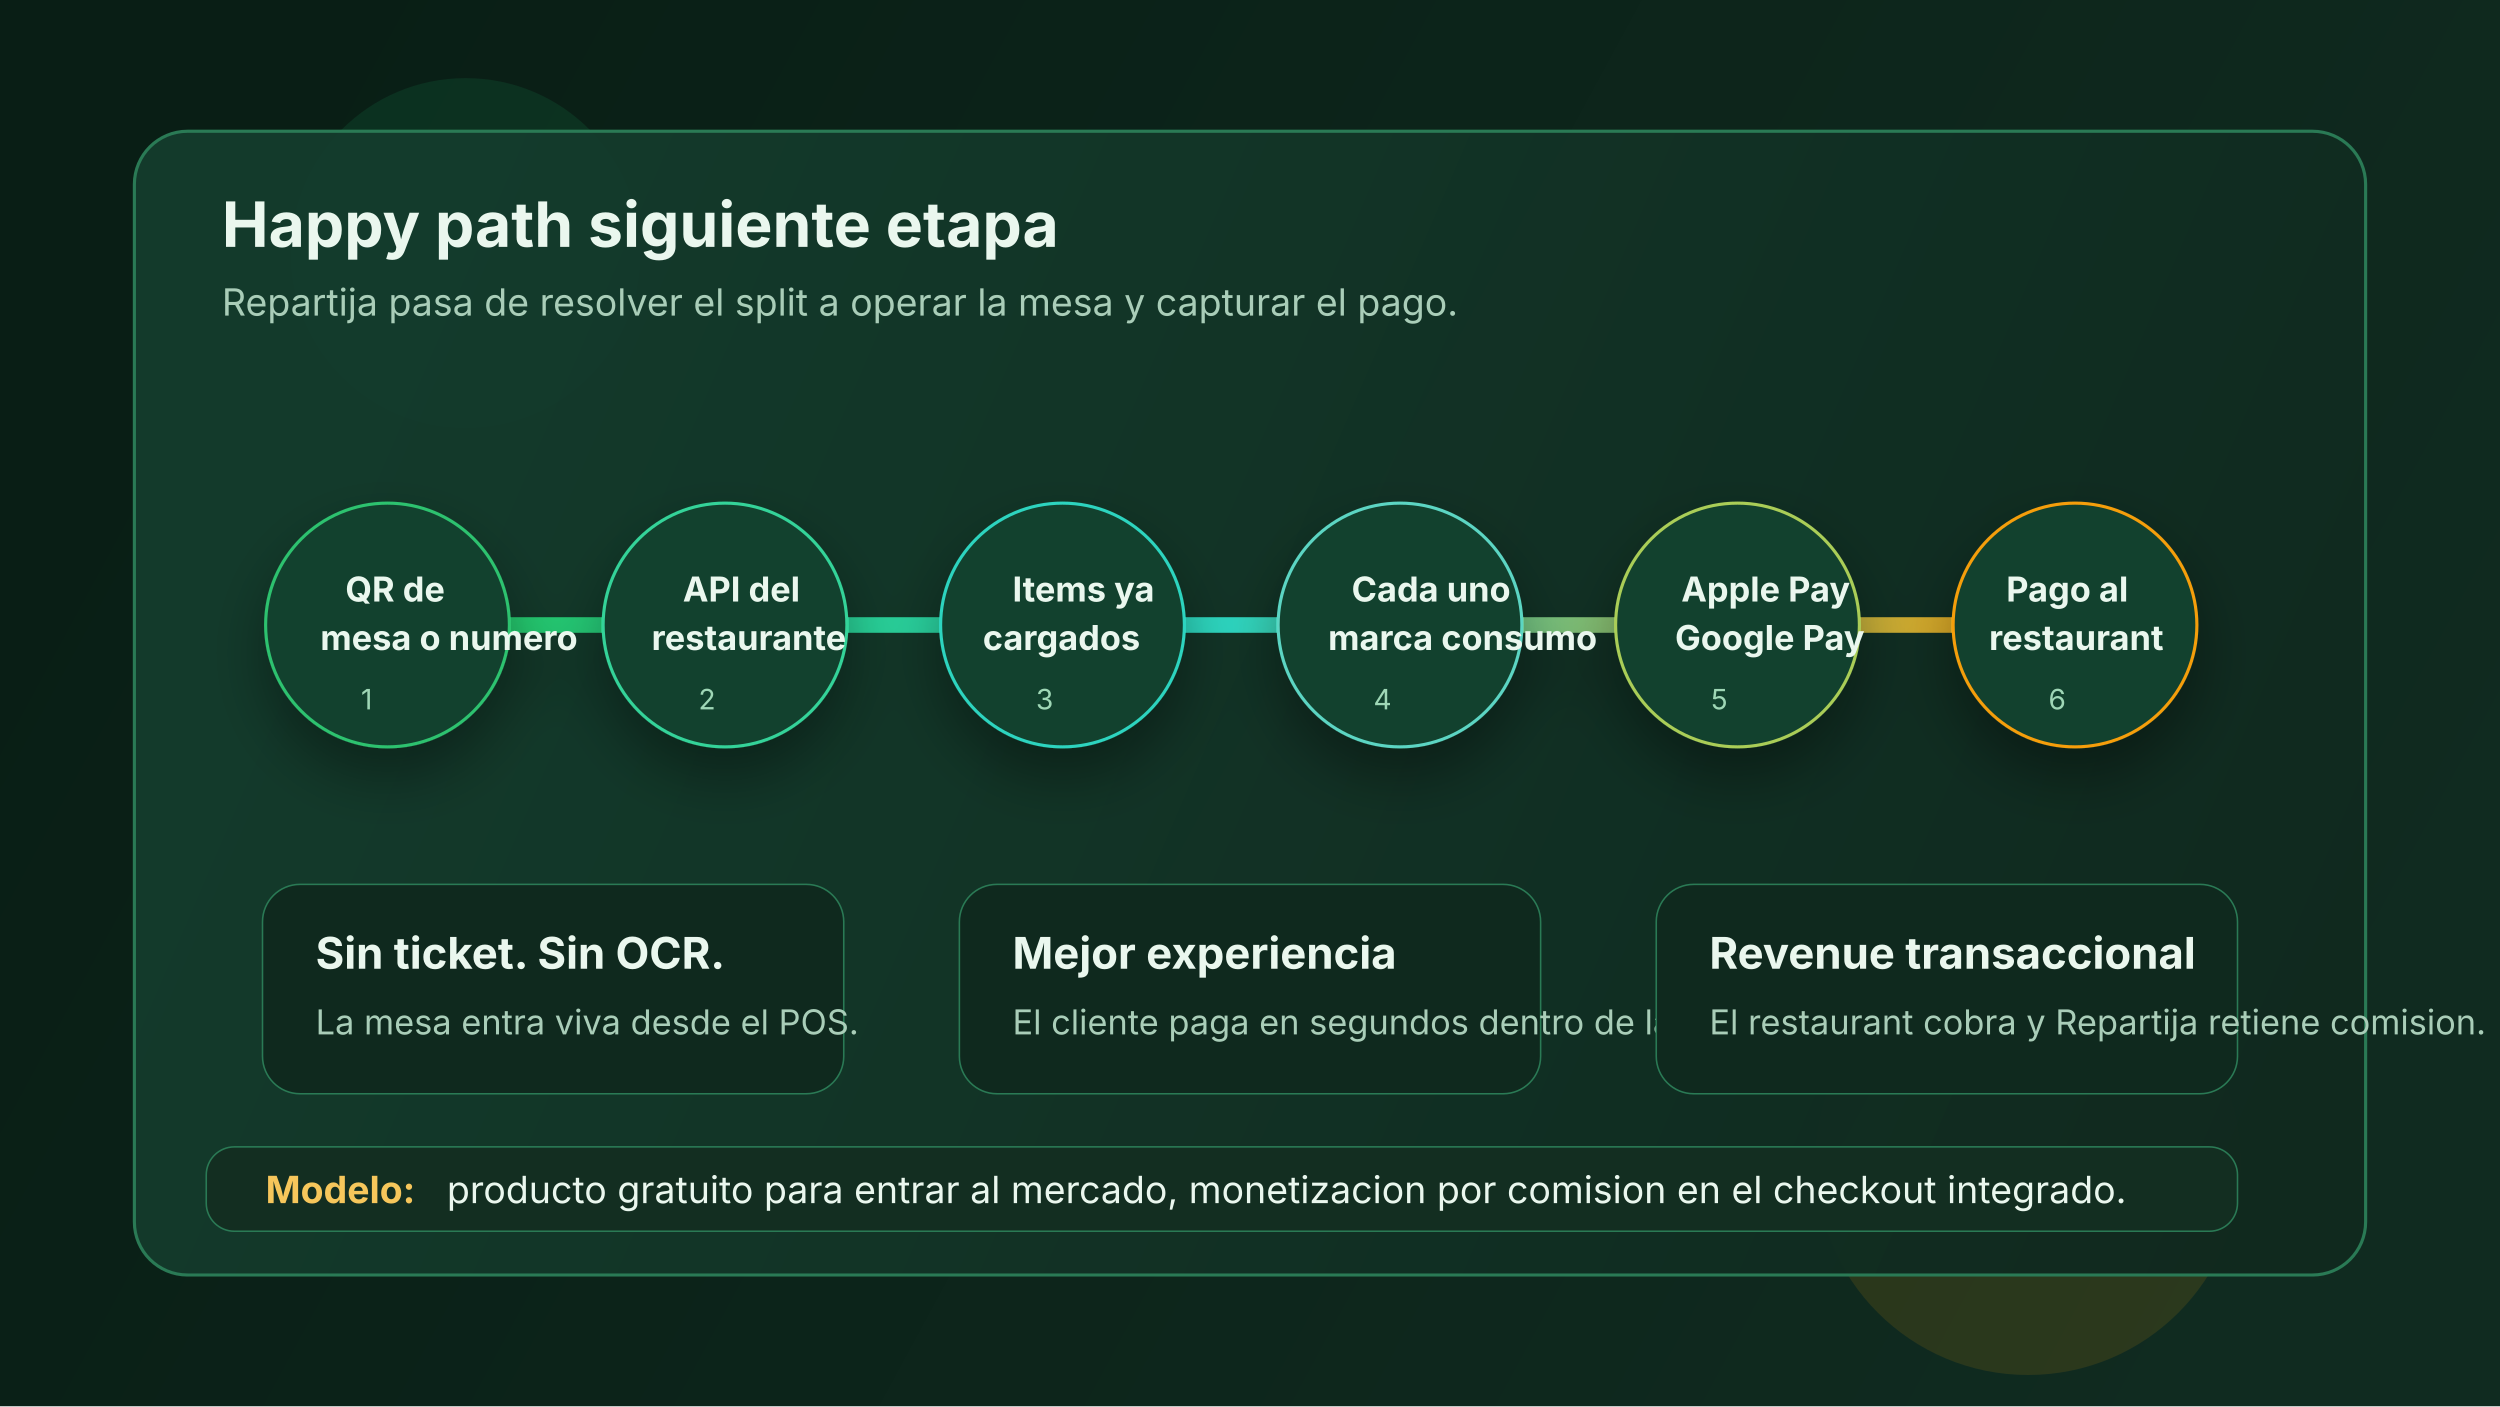
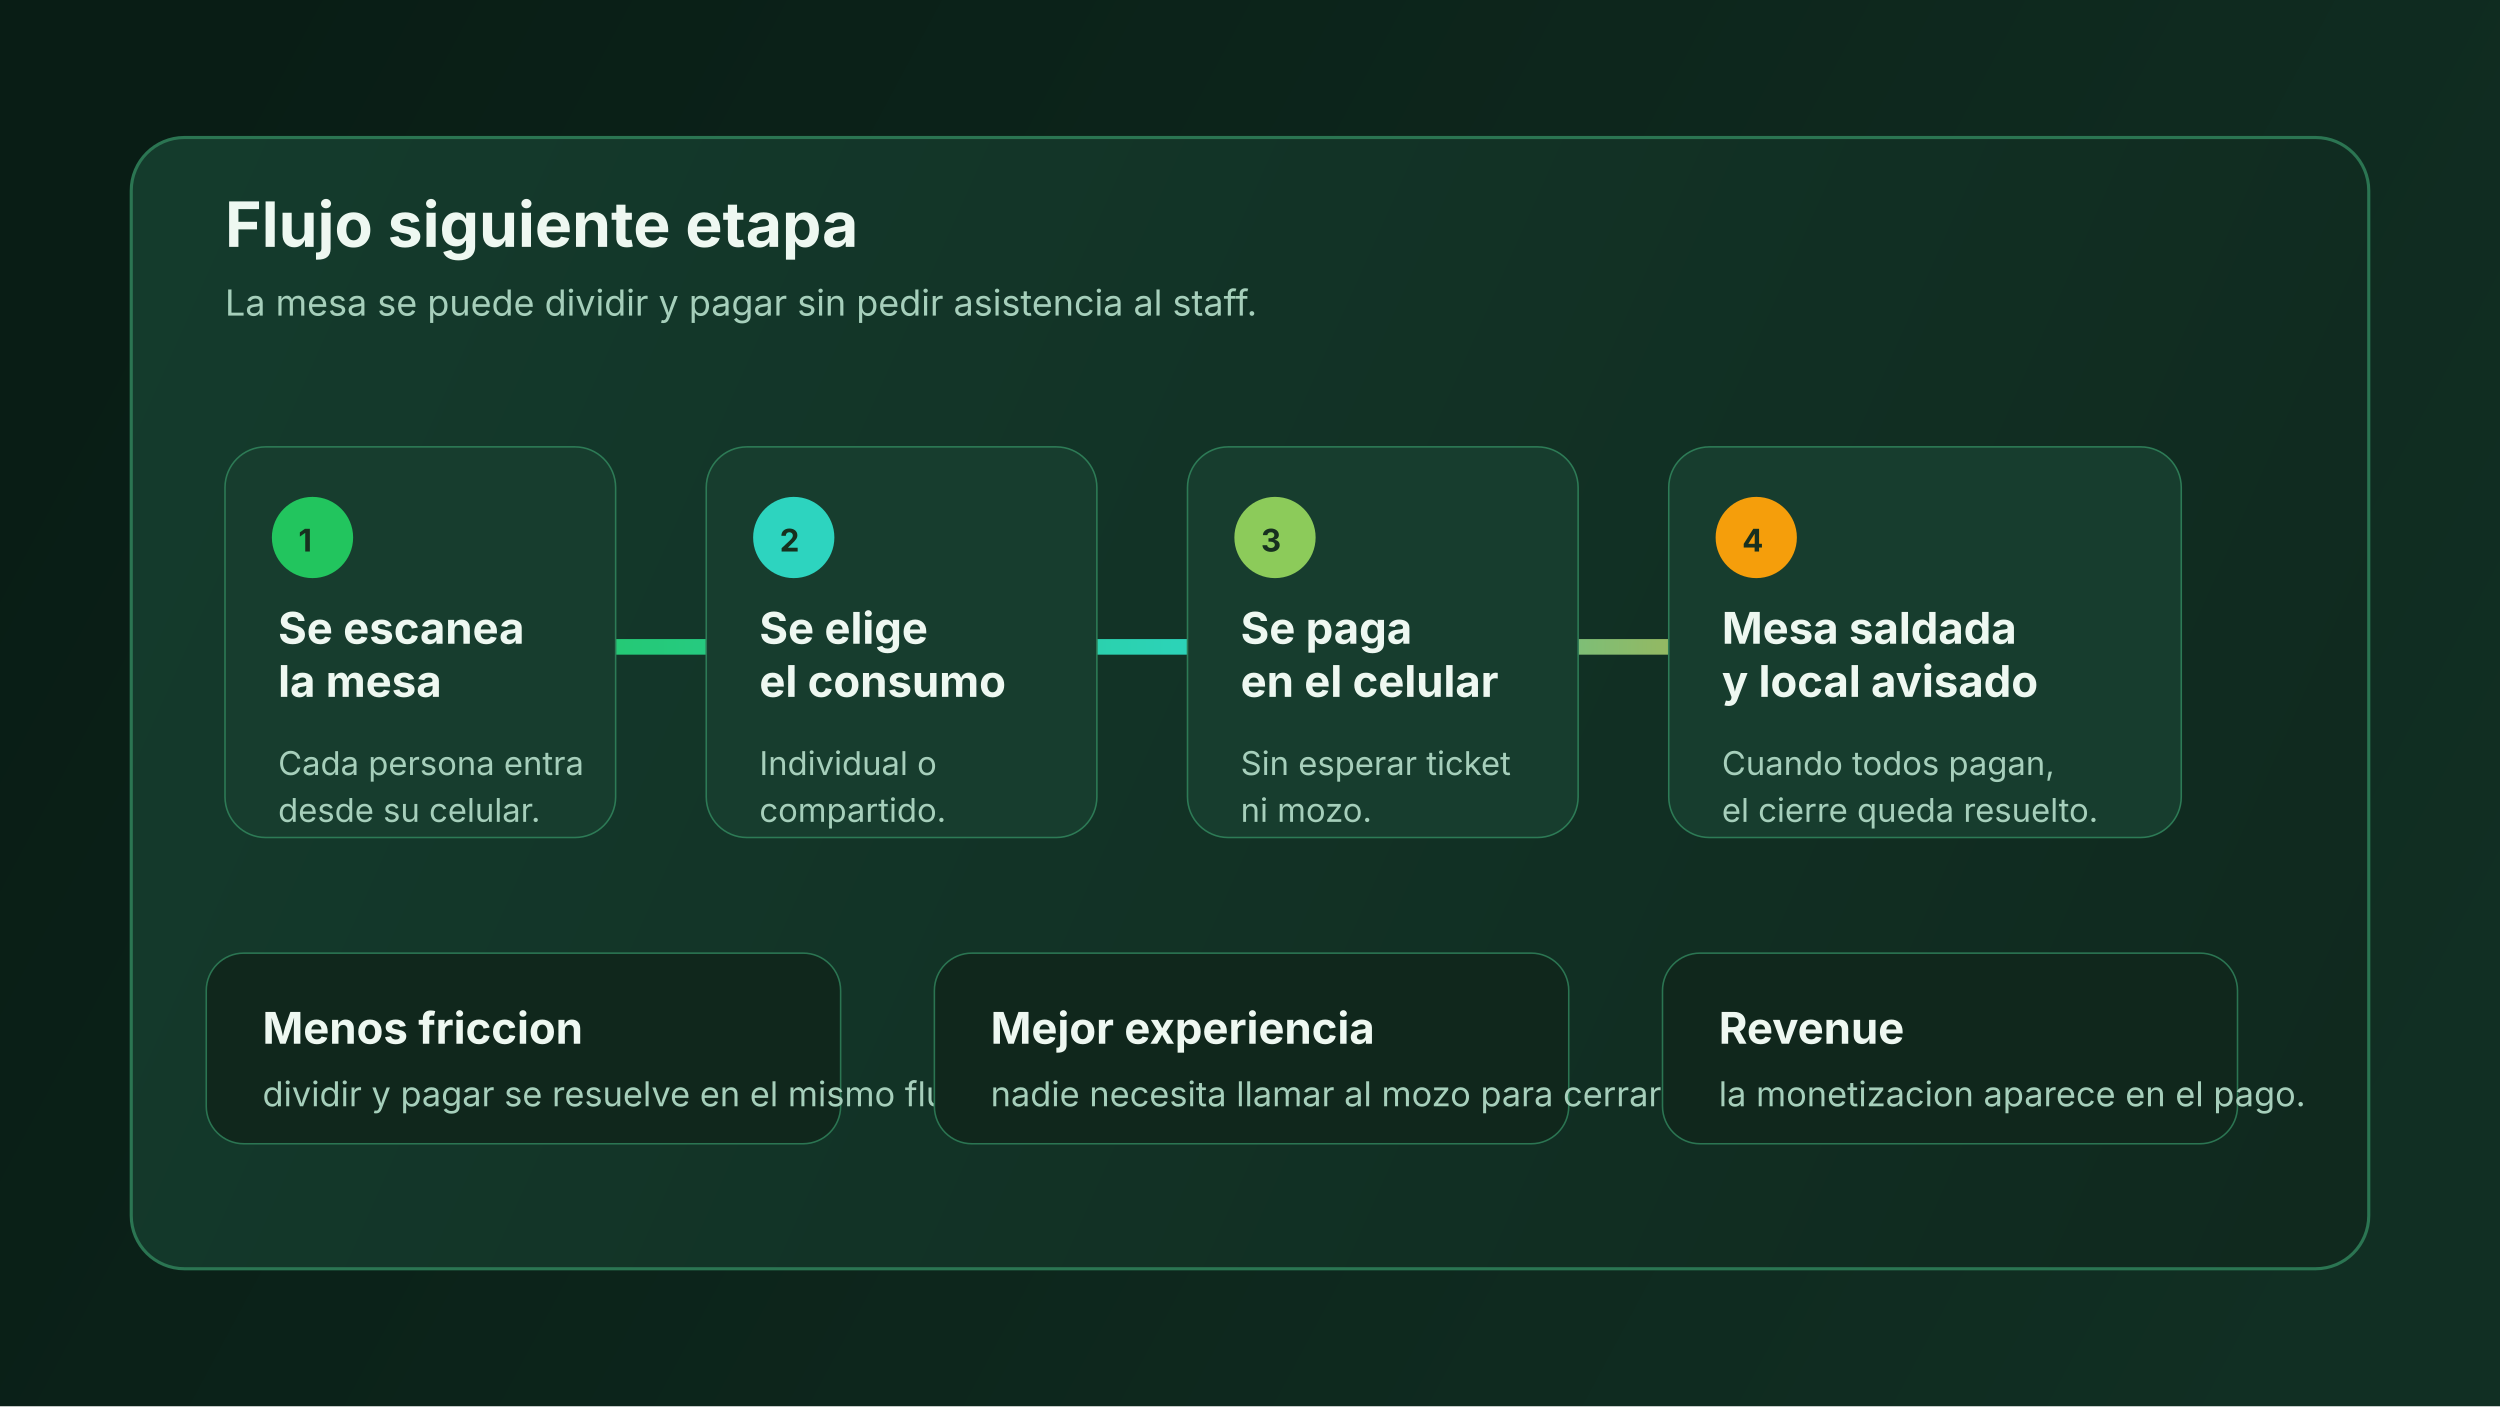
<svg xmlns="http://www.w3.org/2000/svg" width="1600" height="900" viewBox="0 0 1600 900" fill="none">
  <defs>
-     <linearGradient id="bg2" x1="138" y1="108" x2="1458" y2="824" gradientUnits="userSpaceOnUse">
-       <stop stop-color="#091E15" />
-       <stop offset="1" stop-color="#102B20" />
+     <linearGradient id="bg2" x1="110" y1="88" x2="1496" y2="830" gradientUnits="userSpaceOnUse">
+       <stop stop-color="#091D15" />
+       <stop offset="1" stop-color="#112F23" />
    </linearGradient>
-     <linearGradient id="panel2" x1="184" y1="244" x2="1418" y2="776" gradientUnits="userSpaceOnUse">
-       <stop stop-color="#133C2D" stop-opacity="0.94" />
+     <linearGradient id="panel2" x1="124" y1="174" x2="1450" y2="764" gradientUnits="userSpaceOnUse">
+       <stop stop-color="#153C2D" stop-opacity="0.96" />
      <stop offset="1" stop-color="#10291E" stop-opacity="0.98" />
    </linearGradient>
-     <linearGradient id="futureAccent" x1="244" y1="400" x2="1332" y2="400" gradientUnits="userSpaceOnUse">
+     <linearGradient id="line2" x1="266" y1="414" x2="1326" y2="414" gradientUnits="userSpaceOnUse">
      <stop stop-color="#22C55E" />
      <stop offset="0.5" stop-color="#2DD4BF" />
      <stop offset="1" stop-color="#F59E0B" />
    </linearGradient>
-     <filter id="shadow2" x="0" y="0" width="1600" height="900" filterUnits="userSpaceOnUse" color-interpolation-filters="sRGB">
-       <feFlood flood-opacity="0" result="BackgroundImageFix" />
-       <feColorMatrix in="SourceAlpha" type="matrix" values="0 0 0 0 0 0 0 0 0 0 0 0 0 0 0 0 0 0 127 0" result="hardAlpha" />
-       <feOffset dy="18" />
-       <feGaussianBlur stdDeviation="18" />
-       <feComposite in2="hardAlpha" operator="out" />
-       <feColorMatrix type="matrix" values="0 0 0 0 0 0 0 0 0 0 0 0 0 0 0 0 0 0 0.34 0" />
-       <feBlend mode="normal" in2="BackgroundImageFix" result="effect1_dropShadow_2_1" />
-       <feBlend mode="normal" in="SourceGraphic" in2="effect1_dropShadow_2_1" result="shape" />
-     </filter>
  </defs>
  <rect width="1600" height="900" fill="url(#bg2)" />
-   <circle cx="298" cy="162" r="112" fill="#1CB86B" opacity="0.12" />
-   <circle cx="1298" cy="744" r="136" fill="#F59E0B" opacity="0.12" />
-   <rect x="86" y="84" width="1428" height="732" rx="34" fill="url(#panel2)" stroke="#2A7A55" stroke-width="2" />
-   <text x="142" y="158" fill="#EAF7EE" font-size="40" font-family="Inter, Arial, sans-serif" font-weight="700">
-     Happy path siguiente etapa
+   <rect x="84" y="88" width="1432" height="724" rx="34" fill="url(#panel2)" stroke="#2B7552" stroke-width="2" />
+   <text x="144" y="158" fill="#EEF8F1" font-size="40" font-family="Inter, Arial, sans-serif" font-weight="700">
+     Flujo siguiente etapa
  </text>
-   <text x="142" y="202" fill="#A9CDB8" font-size="24" font-family="Inter, Arial, sans-serif">
-     Repartija pasa de resolver el split a operar la mesa y capturar el pago.
+   <text x="144" y="202" fill="#A6CFBB" font-size="23" font-family="Inter, Arial, sans-serif">
+     La mesa se puede dividir y pagar sin pedir asistencia al staff.
  </text>
-   <path d="M244 400H1332" stroke="url(#futureAccent)" stroke-width="10" stroke-linecap="round" />
-   <g filter="url(#shadow2)">
-     <circle cx="248" cy="400" r="78" fill="#12412E" stroke="#2DC26F" stroke-width="2" />
-     <text x="221" y="385" fill="#EAF7EE" font-size="22" font-family="Inter, Arial, sans-serif" font-weight="700">QR de</text>
-     <text x="205" y="416" fill="#EAF7EE" font-size="22" font-family="Inter, Arial, sans-serif" font-weight="700">mesa o numero</text>
-     <text x="231" y="454" fill="#9FD7B6" font-size="18" font-family="Inter, Arial, sans-serif">1</text>
-     <circle cx="464" cy="400" r="78" fill="#12412E" stroke="#34D399" stroke-width="2" />
-     <text x="437" y="385" fill="#EAF7EE" font-size="22" font-family="Inter, Arial, sans-serif" font-weight="700">API del</text>
-     <text x="417" y="416" fill="#EAF7EE" font-size="22" font-family="Inter, Arial, sans-serif" font-weight="700">restaurante</text>
-     <text x="447" y="454" fill="#9FD7B6" font-size="18" font-family="Inter, Arial, sans-serif">2</text>
-     <circle cx="680" cy="400" r="78" fill="#12412E" stroke="#2DD4BF" stroke-width="2" />
-     <text x="648" y="385" fill="#EAF7EE" font-size="22" font-family="Inter, Arial, sans-serif" font-weight="700">Items ya</text>
-     <text x="629" y="416" fill="#EAF7EE" font-size="22" font-family="Inter, Arial, sans-serif" font-weight="700">cargados</text>
-     <text x="663" y="454" fill="#9FD7B6" font-size="18" font-family="Inter, Arial, sans-serif">3</text>
-     <circle cx="896" cy="400" r="78" fill="#12412E" stroke="#5CD5C3" stroke-width="2" />
-     <text x="865" y="385" fill="#EAF7EE" font-size="22" font-family="Inter, Arial, sans-serif" font-weight="700">Cada uno</text>
-     <text x="850" y="416" fill="#EAF7EE" font-size="22" font-family="Inter, Arial, sans-serif" font-weight="700">marca consumo</text>
-     <text x="879" y="454" fill="#9FD7B6" font-size="18" font-family="Inter, Arial, sans-serif">4</text>
-     <circle cx="1112" cy="400" r="78" fill="#12412E" stroke="#AACD57" stroke-width="2" />
-     <text x="1076" y="385" fill="#EAF7EE" font-size="22" font-family="Inter, Arial, sans-serif" font-weight="700">Apple Pay</text>
-     <text x="1072" y="416" fill="#EAF7EE" font-size="22" font-family="Inter, Arial, sans-serif" font-weight="700">Google Pay</text>
-     <text x="1095" y="454" fill="#9FD7B6" font-size="18" font-family="Inter, Arial, sans-serif">5</text>
-     <circle cx="1328" cy="400" r="78" fill="#12412E" stroke="#F59E0B" stroke-width="2" />
-     <text x="1284" y="385" fill="#EAF7EE" font-size="22" font-family="Inter, Arial, sans-serif" font-weight="700">Pago al</text>
-     <text x="1273" y="416" fill="#EAF7EE" font-size="22" font-family="Inter, Arial, sans-serif" font-weight="700">restaurant</text>
-     <text x="1311" y="454" fill="#9FD7B6" font-size="18" font-family="Inter, Arial, sans-serif">6</text>
+   <path d="M248 414H1342" stroke="url(#line2)" stroke-width="10" stroke-linecap="round" />
+   <g>
+     <rect x="144" y="286" width="250" height="250" rx="26" fill="#173D2E" stroke="#2D7B56" />
+     <circle cx="200" cy="344" r="26" fill="#22C55E" />
+     <text x="191" y="353" fill="#17301F" font-size="20" font-family="Inter, Arial, sans-serif" font-weight="700">1</text>
+     <text x="178" y="412" fill="#EEF8F1" font-size="28" font-family="Inter, Arial, sans-serif" font-weight="700">Se escanea</text>
+     <text x="178" y="446" fill="#EEF8F1" font-size="28" font-family="Inter, Arial, sans-serif" font-weight="700">la mesa</text>
+     <text x="178" y="496" fill="#A6CFBB" font-size="21" font-family="Inter, Arial, sans-serif">Cada persona entra</text>
+     <text x="178" y="526" fill="#A6CFBB" font-size="21" font-family="Inter, Arial, sans-serif">desde su celular.</text>
+     <rect x="452" y="286" width="250" height="250" rx="26" fill="#173D2E" stroke="#2D7B56" />
+     <circle cx="508" cy="344" r="26" fill="#2DD4BF" />
+     <text x="499" y="353" fill="#17301F" font-size="20" font-family="Inter, Arial, sans-serif" font-weight="700">2</text>
+     <text x="486" y="412" fill="#EEF8F1" font-size="28" font-family="Inter, Arial, sans-serif" font-weight="700">Se elige</text>
+     <text x="486" y="446" fill="#EEF8F1" font-size="28" font-family="Inter, Arial, sans-serif" font-weight="700">el consumo</text>
+     <text x="486" y="496" fill="#A6CFBB" font-size="21" font-family="Inter, Arial, sans-serif">Individual o</text>
+     <text x="486" y="526" fill="#A6CFBB" font-size="21" font-family="Inter, Arial, sans-serif">compartido.</text>
+     <rect x="760" y="286" width="250" height="250" rx="26" fill="#173D2E" stroke="#2D7B56" />
+     <circle cx="816" cy="344" r="26" fill="#8CCB5A" />
+     <text x="807" y="353" fill="#17301F" font-size="20" font-family="Inter, Arial, sans-serif" font-weight="700">3</text>
+     <text x="794" y="412" fill="#EEF8F1" font-size="28" font-family="Inter, Arial, sans-serif" font-weight="700">Se paga</text>
+     <text x="794" y="446" fill="#EEF8F1" font-size="28" font-family="Inter, Arial, sans-serif" font-weight="700">en el celular</text>
+     <text x="794" y="496" fill="#A6CFBB" font-size="21" font-family="Inter, Arial, sans-serif">Sin esperar ticket</text>
+     <text x="794" y="526" fill="#A6CFBB" font-size="21" font-family="Inter, Arial, sans-serif">ni mozo.</text>
+     <rect x="1068" y="286" width="328" height="250" rx="26" fill="#173D2E" stroke="#2D7B56" />
+     <circle cx="1124" cy="344" r="26" fill="#F59E0B" />
+     <text x="1115" y="353" fill="#17301F" font-size="20" font-family="Inter, Arial, sans-serif" font-weight="700">4</text>
+     <text x="1102" y="412" fill="#EEF8F1" font-size="28" font-family="Inter, Arial, sans-serif" font-weight="700">Mesa saldada</text>
+     <text x="1102" y="446" fill="#EEF8F1" font-size="28" font-family="Inter, Arial, sans-serif" font-weight="700">y local avisado</text>
+     <text x="1102" y="496" fill="#A6CFBB" font-size="21" font-family="Inter, Arial, sans-serif">Cuando todos pagan,</text>
+     <text x="1102" y="526" fill="#A6CFBB" font-size="21" font-family="Inter, Arial, sans-serif">el cierre queda resuelto.</text>
  </g>
  <g>
-     <rect x="168" y="566" width="372" height="134" rx="24" fill="#0F291E" stroke="#2A7A55" />
-     <text x="202" y="620" fill="#EAF7EE" font-size="28" font-family="Inter, Arial, sans-serif" font-weight="700">
-       Sin ticket. Sin OCR.
+     <rect x="132" y="610" width="406" height="122" rx="24" fill="#10271C" stroke="#2B7552" />
+     <text x="168" y="668" fill="#EEF8F1" font-size="28" font-family="Inter, Arial, sans-serif" font-weight="700">
+       Menos friccion
    </text>
-     <text x="202" y="662" fill="#A9CDB8" font-size="22" font-family="Inter, Arial, sans-serif">
-       La mesa entra viva desde el POS.
+     <text x="168" y="708" fill="#A6CFBB" font-size="22" font-family="Inter, Arial, sans-serif">
+       dividir y pagar se resuelve en el mismo flujo.
    </text>
-     <rect x="614" y="566" width="372" height="134" rx="24" fill="#0F291E" stroke="#2A7A55" />
-     <text x="648" y="620" fill="#EAF7EE" font-size="28" font-family="Inter, Arial, sans-serif" font-weight="700">
+     <rect x="598" y="610" width="406" height="122" rx="24" fill="#10271C" stroke="#2B7552" />
+     <text x="634" y="668" fill="#EEF8F1" font-size="28" font-family="Inter, Arial, sans-serif" font-weight="700">
      Mejor experiencia
    </text>
-     <text x="648" y="662" fill="#A9CDB8" font-size="22" font-family="Inter, Arial, sans-serif">
-       El cliente paga en segundos dentro de la app.
+     <text x="634" y="708" fill="#A6CFBB" font-size="22" font-family="Inter, Arial, sans-serif">
+       nadie necesita llamar al mozo para cerrar la mesa.
    </text>
-     <rect x="1060" y="566" width="372" height="134" rx="24" fill="#0F291E" stroke="#2A7A55" />
-     <text x="1094" y="620" fill="#EAF7EE" font-size="28" font-family="Inter, Arial, sans-serif" font-weight="700">
-       Revenue transaccional
+     <rect x="1064" y="610" width="368" height="122" rx="24" fill="#10271C" stroke="#2B7552" />
+     <text x="1100" y="668" fill="#EEF8F1" font-size="28" font-family="Inter, Arial, sans-serif" font-weight="700">
+       Revenue
    </text>
-     <text x="1094" y="662" fill="#A9CDB8" font-size="22" font-family="Inter, Arial, sans-serif">
-       El restaurant cobra y Repartija retiene comision.
+     <text x="1100" y="708" fill="#A6CFBB" font-size="22" font-family="Inter, Arial, sans-serif">
+       la monetizacion aparece en el pago.
    </text>
  </g>
-   <rect x="132" y="734" width="1300" height="54" rx="18" fill="#132E21" stroke="#2A7A55" />
-   <text x="170" y="770" fill="#F6C65B" font-size="24" font-family="Inter, Arial, sans-serif" font-weight="700">
-     Modelo:
-   </text>
-   <text x="286" y="770" fill="#EAF7EE" font-size="24" font-family="Inter, Arial, sans-serif">
-     producto gratuito para entrar al mercado, monetizacion por comision en el checkout integrado.
-   </text>
</svg>
